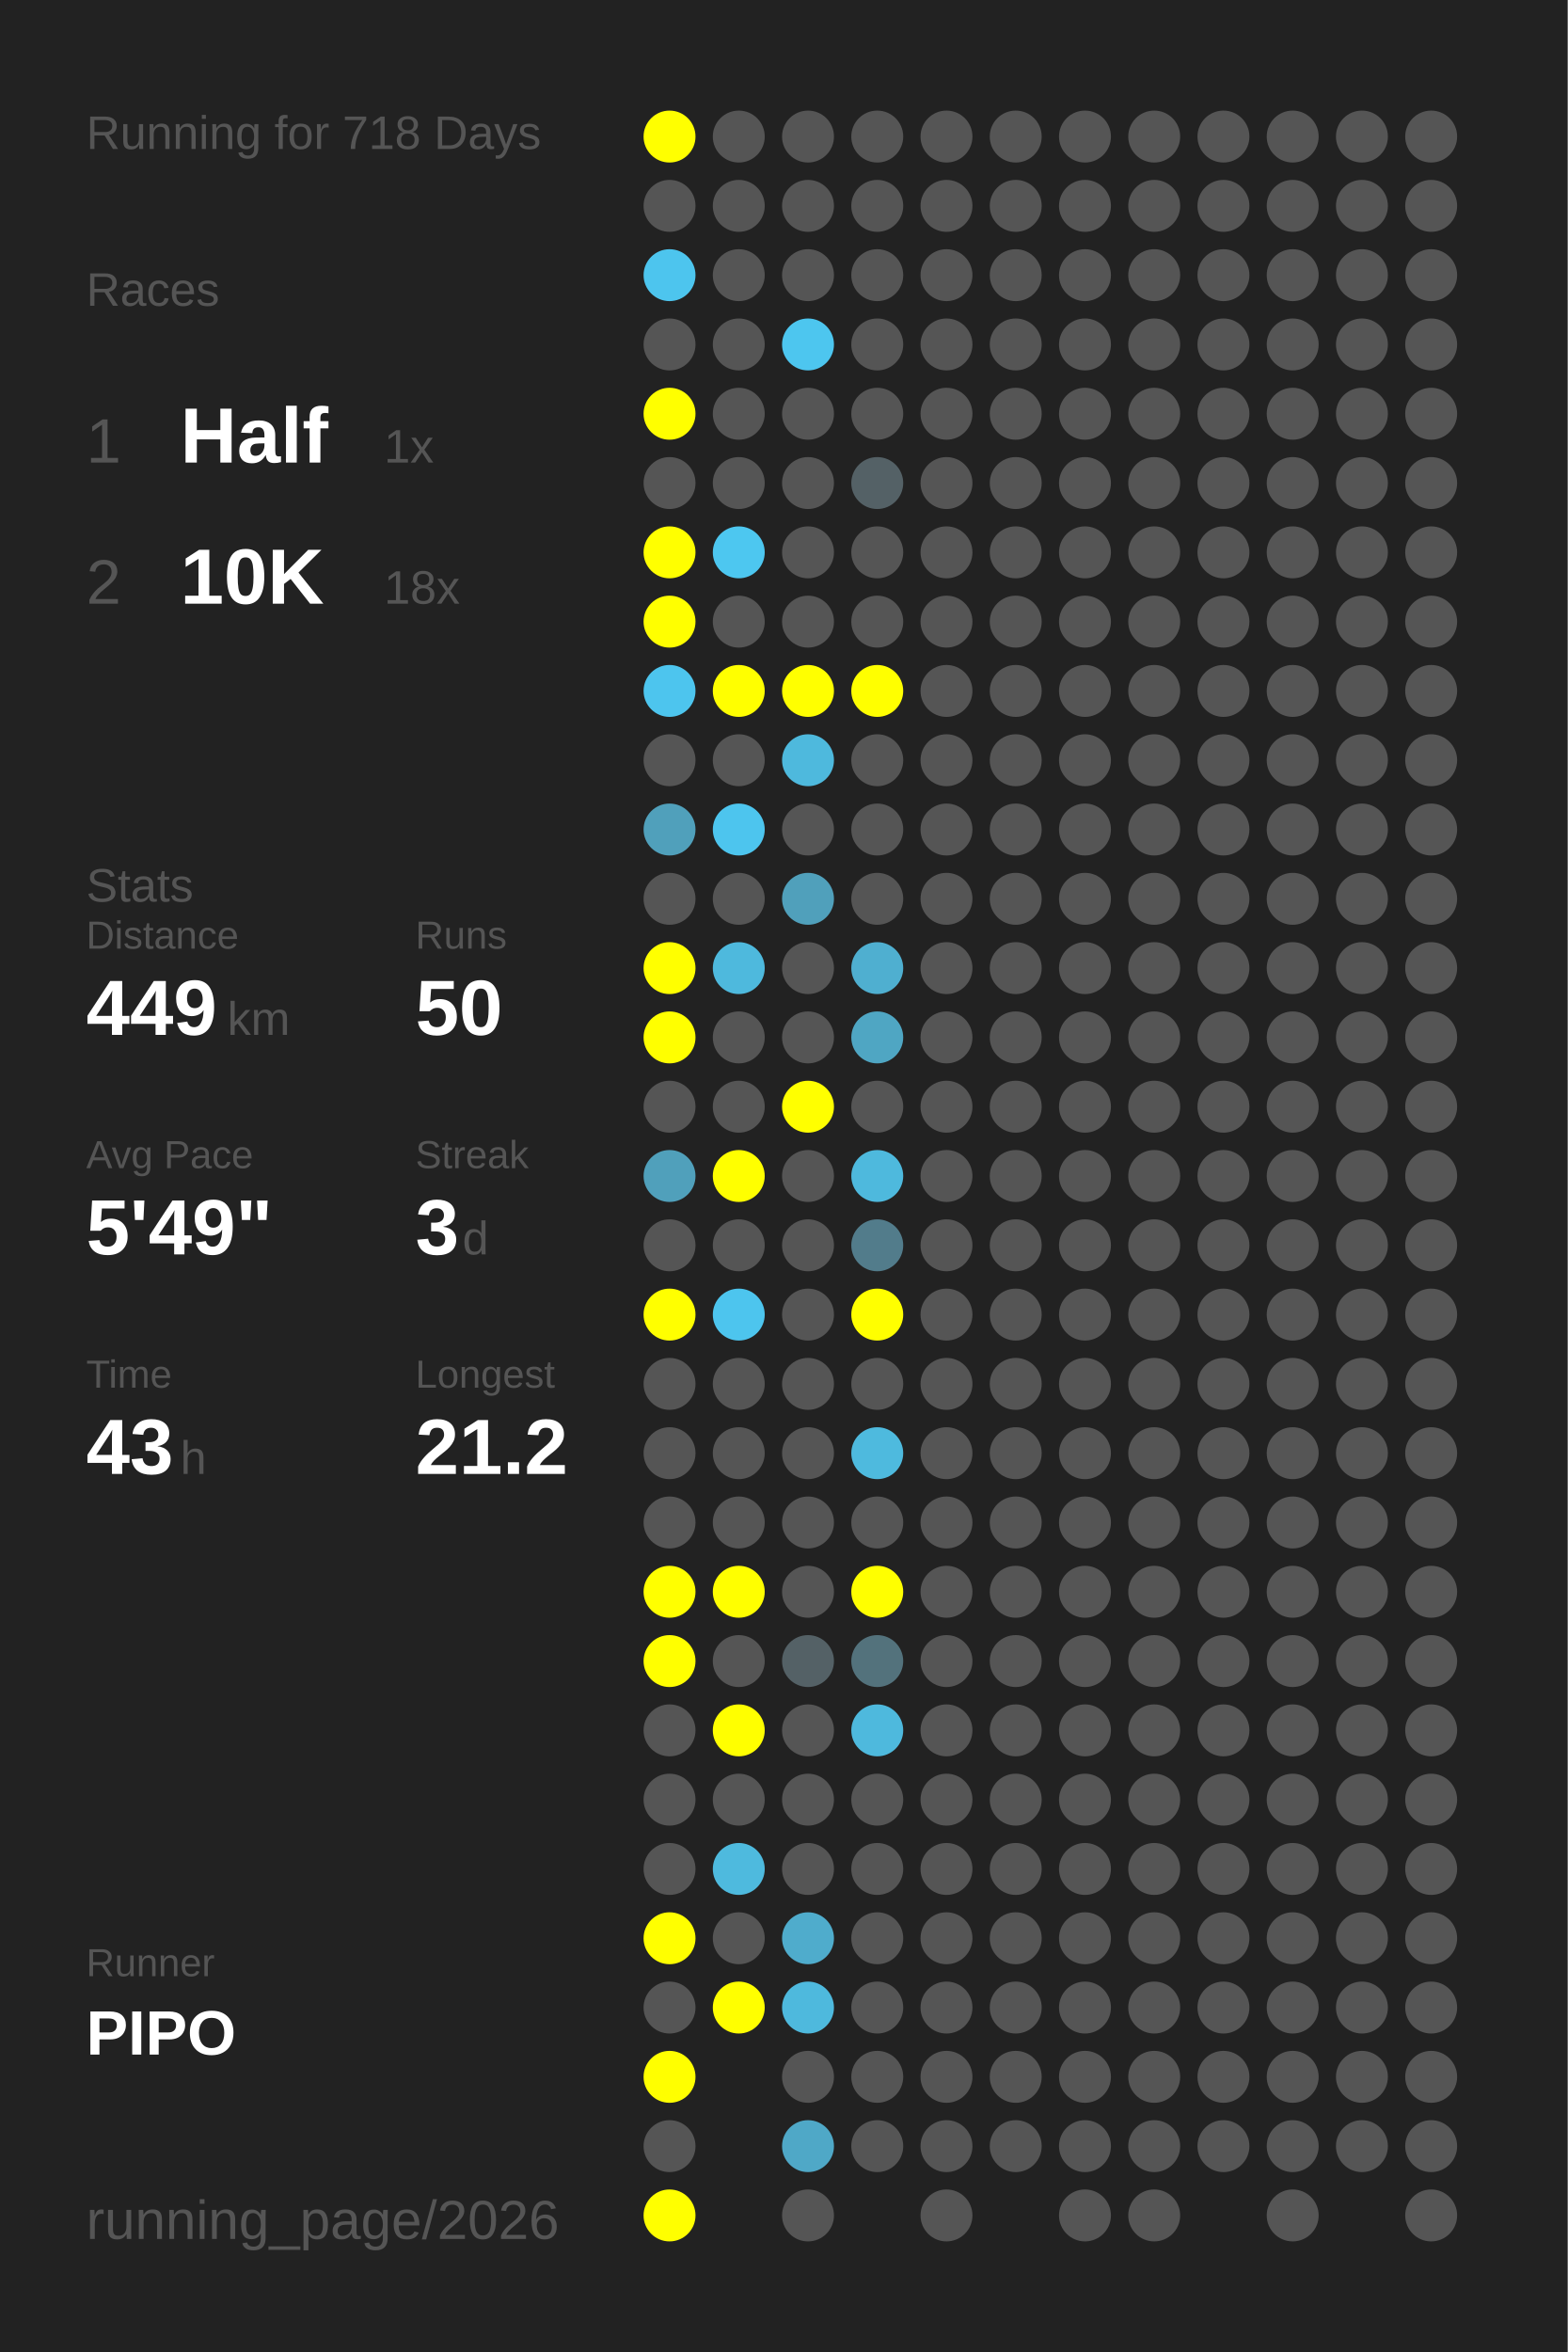
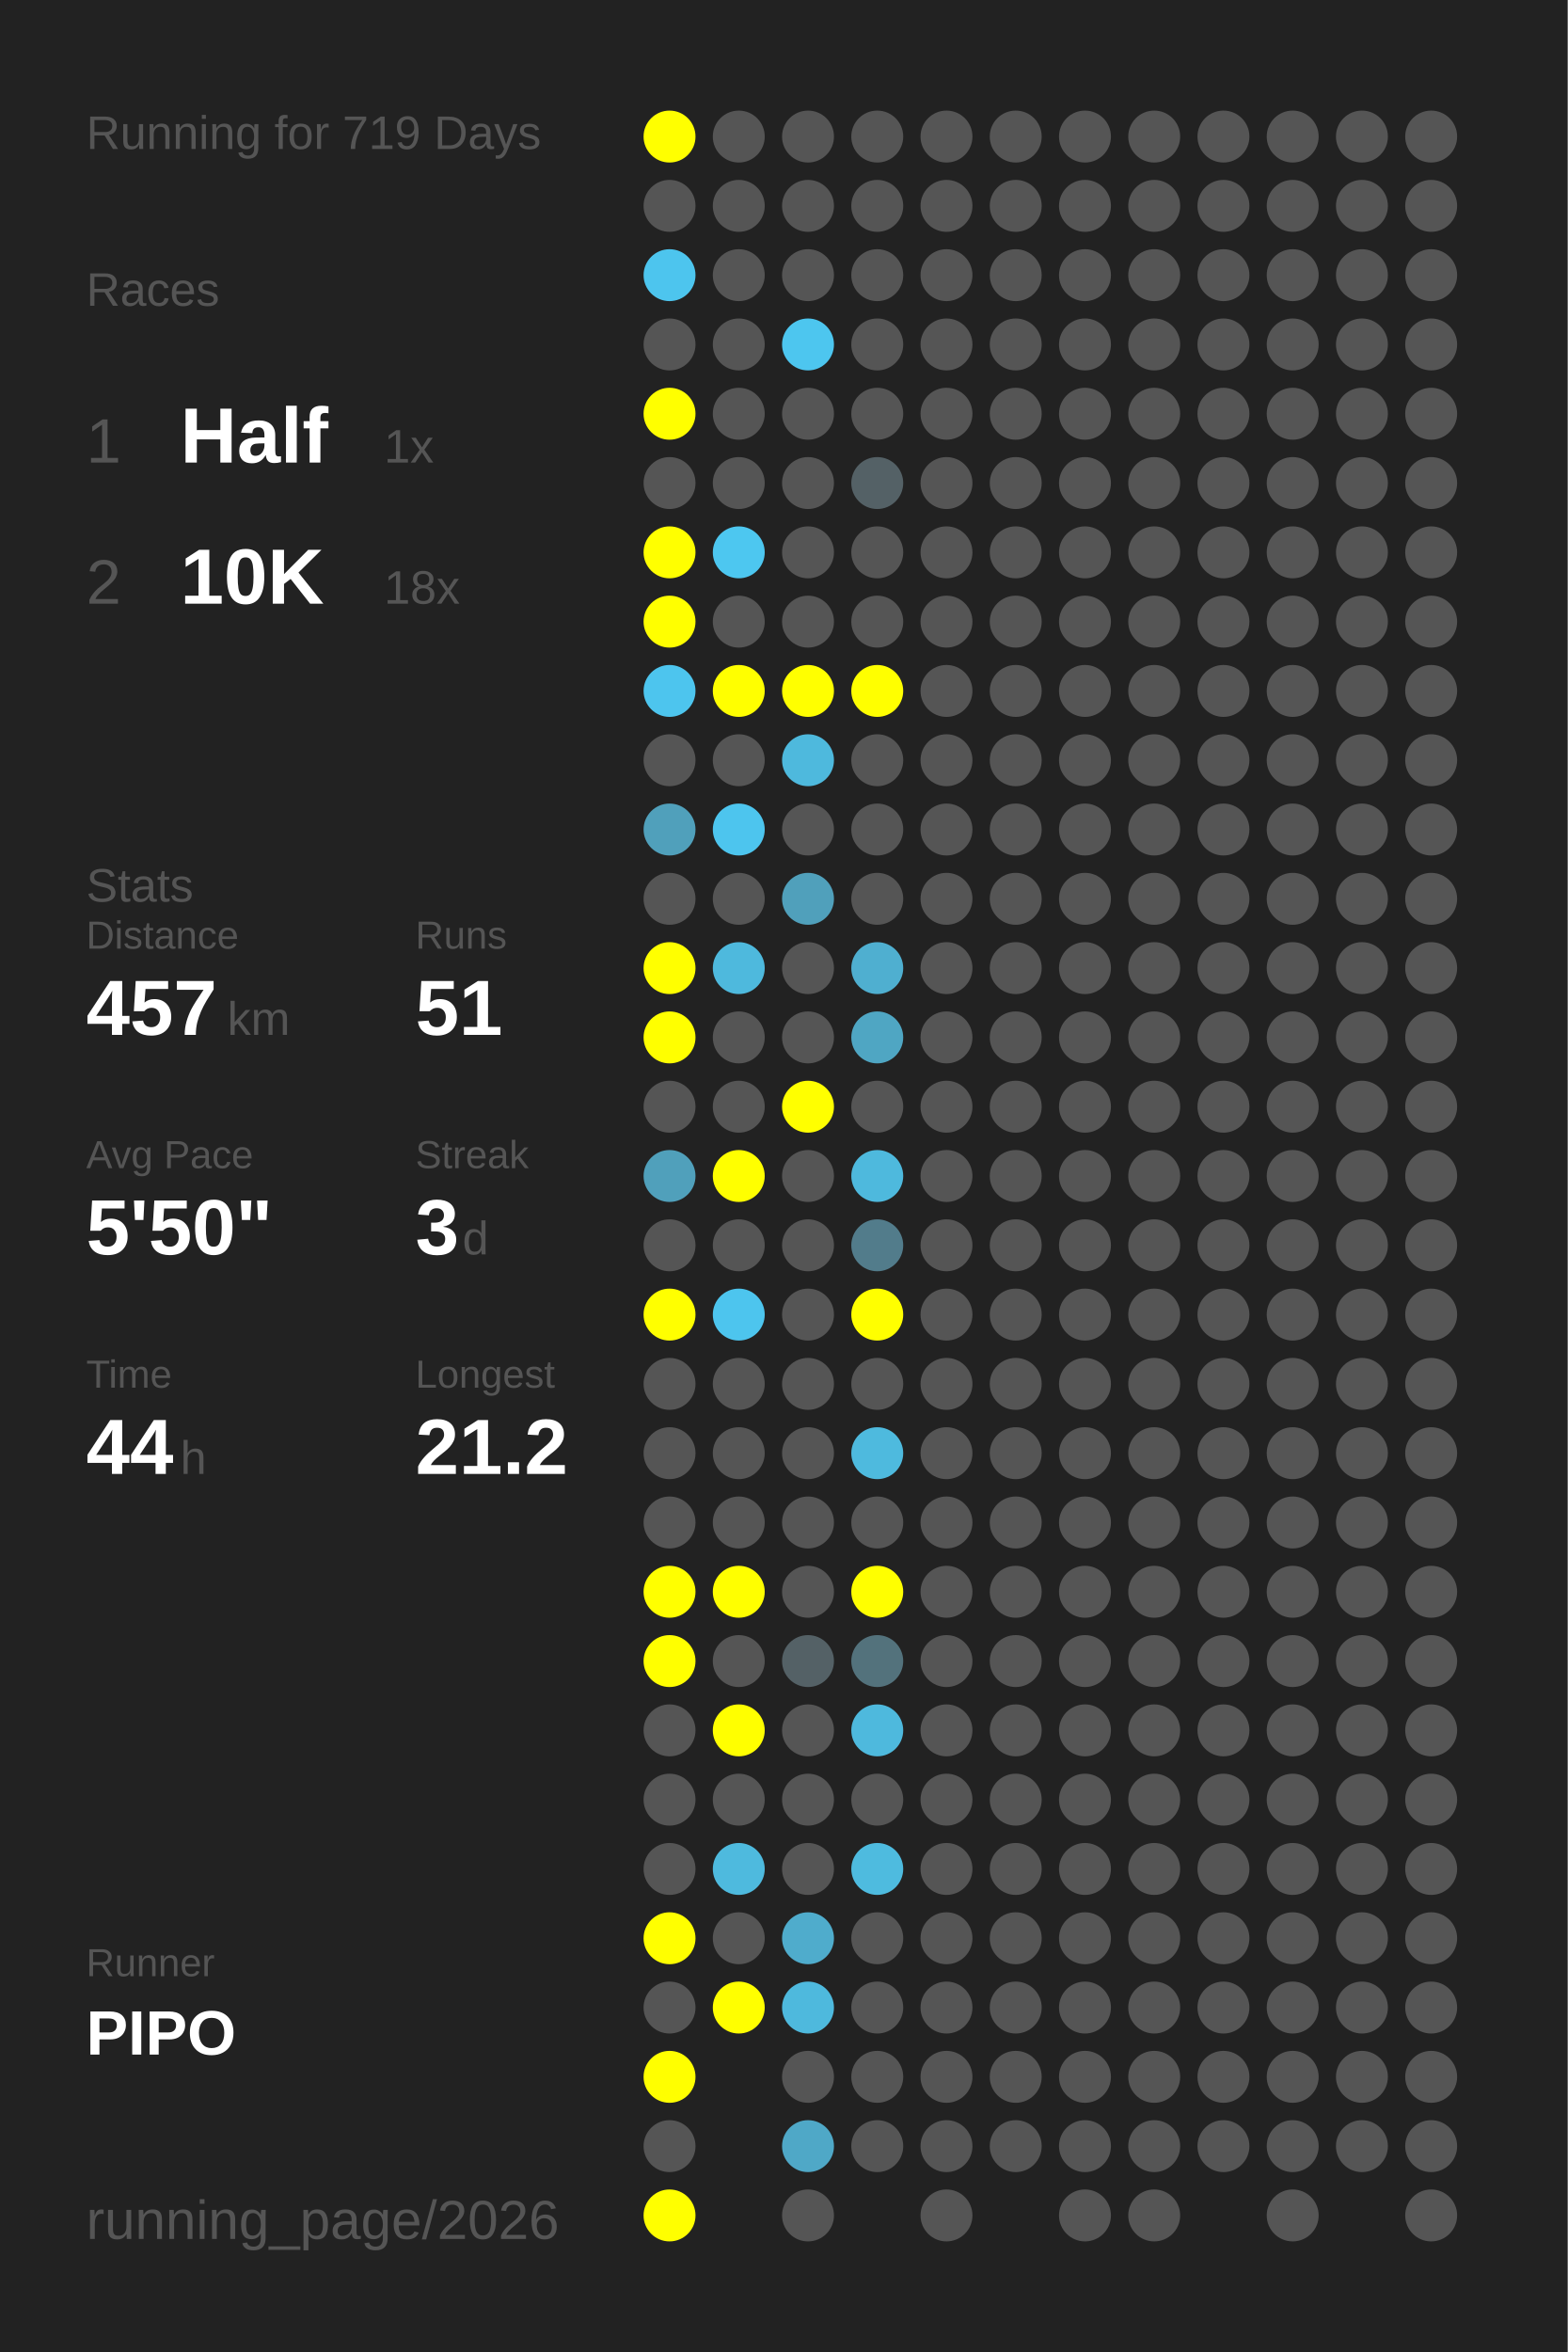
<svg xmlns="http://www.w3.org/2000/svg" baseProfile="full" height="300mm" version="1.1" viewBox="0,0,200,300" width="200mm">
  <defs />
  <rect fill="#222222" height="300" width="200" x="0" y="0" />
-   <text fill="#555555" style="font-size:6px; font-family:Arial;" x="11" y="19">Running for 718 Days</text>
+   <text fill="#555555" style="font-size:6px; font-family:Arial;" x="11" y="19">Running for 719 Days</text>
  <text fill="#555555" style="font-size:6px; font-family:Arial;" x="11" y="39">Races</text>
  <text fill="#555555" style="font-size:8px; font-family:Arial;" x="11" y="59">1</text>
  <text fill="#FFFFFF" style="font-size:10px; font-family:Arial; font-weight:bold;" x="23" y="59">Half</text>
  <text fill="#555555" style="font-size:6px; font-family:Arial;" x="49" y="59">1x</text>
  <text fill="#555555" style="font-size:8px; font-family:Arial;" x="11" y="77">2</text>
  <text fill="#FFFFFF" style="font-size:10px; font-family:Arial; font-weight:bold;" x="23" y="77">10K</text>
  <text fill="#555555" style="font-size:6px; font-family:Arial;" x="49" y="77">18x</text>
  <text fill="#555555" style="font-size:6px; font-family:Arial;" x="11" y="115">Stats</text>
  <text fill="#555555" style="font-size:5px; font-family:Arial;" x="11" y="121">Distance</text>
-   <text fill="#FFFFFF" style="font-size:10px; font-family:Arial; font-weight:bold;" x="11" y="132">449</text>
+   <text fill="#FFFFFF" style="font-size:10px; font-family:Arial; font-weight:bold;" x="11" y="132">457</text>
  <text fill="#555555" style="font-size:6px; font-family:Arial;" x="29" y="132">km</text>
  <text fill="#555555" style="font-size:5px; font-family:Arial;" x="53" y="121">Runs</text>
-   <text fill="#FFFFFF" style="font-size:10px; font-family:Arial; font-weight:bold;" x="53" y="132">50</text>
+   <text fill="#FFFFFF" style="font-size:10px; font-family:Arial; font-weight:bold;" x="53" y="132">51</text>
  <text fill="#555555" style="font-size:5px; font-family:Arial;" x="11" y="149">Avg Pace</text>
-   <text fill="#FFFFFF" style="font-size:10px; font-family:Arial; font-weight:bold;" x="11" y="160">5'49"</text>
+   <text fill="#FFFFFF" style="font-size:10px; font-family:Arial; font-weight:bold;" x="11" y="160">5'50"</text>
  <text fill="#555555" style="font-size:5px; font-family:Arial;" x="53" y="149">Streak</text>
  <text fill="#FFFFFF" style="font-size:10px; font-family:Arial; font-weight:bold;" x="53" y="160">3</text>
  <text fill="#555555" style="font-size:6px; font-family:Arial;" x="59" y="160">d</text>
  <text fill="#555555" style="font-size:5px; font-family:Arial;" x="11" y="177">Time</text>
-   <text fill="#FFFFFF" style="font-size:10px; font-family:Arial; font-weight:bold;" x="11" y="188">43</text>
+   <text fill="#FFFFFF" style="font-size:10px; font-family:Arial; font-weight:bold;" x="11" y="188">44</text>
  <text fill="#555555" style="font-size:6px; font-family:Arial;" x="23" y="188">h</text>
  <text fill="#555555" style="font-size:5px; font-family:Arial;" x="53" y="177">Longest</text>
  <text fill="#FFFFFF" style="font-size:10px; font-family:Arial; font-weight:bold;" x="53" y="188">21.2</text>
  <text fill="#555555" style="font-size:5px; font-family:Arial;" x="11" y="252.065">Runner</text>
  <text fill="#FFFFFF" style="font-size:8px; font-family:Arial; font-weight:bold;" x="11" y="262.065">PIPO</text>
  <text fill="#555555" style="font-size:7px; font-family:Arial;" x="11" y="285.581">running_page/2026</text>
  <circle cx="85.417" cy="17.419" fill="#FFFF00" r="3.312" />
  <circle cx="85.417" cy="26.258" fill="#555555" r="3.312" />
  <circle cx="85.417" cy="35.097" fill="#4dc5ee" r="3.312" />
  <circle cx="85.417" cy="43.935" fill="#555555" r="3.312" />
  <circle cx="85.417" cy="52.774" fill="#FFFF00" r="3.312" />
  <circle cx="85.417" cy="61.613" fill="#555555" r="3.312" />
  <circle cx="85.417" cy="70.452" fill="#FFFF00" r="3.312" />
  <circle cx="85.417" cy="79.29" fill="#FFFF00" r="3.312" />
  <circle cx="85.417" cy="88.129" fill="#4dc5ee" r="3.312" />
  <circle cx="85.417" cy="96.968" fill="#555555" r="3.312" />
  <circle cx="85.417" cy="105.806" fill="#50a0bb" r="3.312" />
  <circle cx="85.417" cy="114.645" fill="#555555" r="3.312" />
  <circle cx="85.417" cy="123.484" fill="#FFFF00" r="3.312" />
  <circle cx="85.417" cy="132.323" fill="#FFFF00" r="3.312" />
  <circle cx="85.417" cy="141.161" fill="#555555" r="3.312" />
  <circle cx="85.417" cy="150" fill="#50a0bb" r="3.312" />
  <circle cx="85.417" cy="158.839" fill="#555555" r="3.312" />
  <circle cx="85.417" cy="167.677" fill="#FFFF00" r="3.312" />
  <circle cx="85.417" cy="176.516" fill="#555555" r="3.312" />
  <circle cx="85.417" cy="185.355" fill="#555555" r="3.312" />
  <circle cx="85.417" cy="194.194" fill="#555555" r="3.312" />
  <circle cx="85.417" cy="203.032" fill="#FFFF00" r="3.312" />
  <circle cx="85.417" cy="211.871" fill="#FFFF00" r="3.312" />
  <circle cx="85.417" cy="220.71" fill="#555555" r="3.312" />
  <circle cx="85.417" cy="229.548" fill="#555555" r="3.312" />
  <circle cx="85.417" cy="238.387" fill="#555555" r="3.312" />
  <circle cx="85.417" cy="247.226" fill="#FFFF00" r="3.312" />
  <circle cx="85.417" cy="256.065" fill="#555555" r="3.312" />
  <circle cx="85.417" cy="264.903" fill="#FFFF00" r="3.312" />
  <circle cx="85.417" cy="273.742" fill="#555555" r="3.312" />
  <circle cx="85.417" cy="282.581" fill="#FFFF00" r="3.312" />
  <circle cx="94.25" cy="17.419" fill="#555555" r="3.312" />
  <circle cx="94.25" cy="26.258" fill="#555555" r="3.312" />
  <circle cx="94.25" cy="35.097" fill="#555555" r="3.312" />
  <circle cx="94.25" cy="43.935" fill="#555555" r="3.312" />
  <circle cx="94.25" cy="52.774" fill="#555555" r="3.312" />
  <circle cx="94.25" cy="61.613" fill="#555555" r="3.312" />
  <circle cx="94.25" cy="70.452" fill="#4dc7f0" r="3.312" />
  <circle cx="94.25" cy="79.29" fill="#555555" r="3.312" />
  <circle cx="94.25" cy="88.129" fill="#FFFF00" r="3.312" />
  <circle cx="94.25" cy="96.968" fill="#555555" r="3.312" />
  <circle cx="94.25" cy="105.806" fill="#4dc5ee" r="3.312" />
  <circle cx="94.25" cy="114.645" fill="#555555" r="3.312" />
  <circle cx="94.25" cy="123.484" fill="#4eb9dd" r="3.312" />
  <circle cx="94.25" cy="132.323" fill="#555555" r="3.312" />
  <circle cx="94.25" cy="141.161" fill="#555555" r="3.312" />
  <circle cx="94.25" cy="150" fill="#FFFF00" r="3.312" />
  <circle cx="94.25" cy="158.839" fill="#555555" r="3.312" />
  <circle cx="94.25" cy="167.677" fill="#4dc5ee" r="3.312" />
  <circle cx="94.25" cy="176.516" fill="#555555" r="3.312" />
  <circle cx="94.25" cy="185.355" fill="#555555" r="3.312" />
  <circle cx="94.25" cy="194.194" fill="#555555" r="3.312" />
  <circle cx="94.25" cy="203.032" fill="#FFFF00" r="3.312" />
  <circle cx="94.25" cy="211.871" fill="#555555" r="3.312" />
  <circle cx="94.25" cy="220.71" fill="#FFFF00" r="3.312" />
  <circle cx="94.25" cy="229.548" fill="#555555" r="3.312" />
  <circle cx="94.25" cy="238.387" fill="#4ebade" r="3.312" />
  <circle cx="94.25" cy="247.226" fill="#555555" r="3.312" />
  <circle cx="94.25" cy="256.065" fill="#FFFF00" r="3.312" />
  <circle cx="103.083" cy="17.419" fill="#555555" r="3.312" />
  <circle cx="103.083" cy="26.258" fill="#555555" r="3.312" />
  <circle cx="103.083" cy="35.097" fill="#555555" r="3.312" />
  <circle cx="103.083" cy="43.935" fill="#4dc6ef" r="3.312" />
  <circle cx="103.083" cy="52.774" fill="#555555" r="3.312" />
  <circle cx="103.083" cy="61.613" fill="#555555" r="3.312" />
  <circle cx="103.083" cy="70.452" fill="#555555" r="3.312" />
  <circle cx="103.083" cy="79.29" fill="#555555" r="3.312" />
  <circle cx="103.083" cy="88.129" fill="#FFFF00" r="3.312" />
  <circle cx="103.083" cy="96.968" fill="#4eb9dd" r="3.312" />
  <circle cx="103.083" cy="105.806" fill="#555555" r="3.312" />
  <circle cx="103.083" cy="114.645" fill="#50a0bb" r="3.312" />
  <circle cx="103.083" cy="123.484" fill="#555555" r="3.312" />
  <circle cx="103.083" cy="132.323" fill="#555555" r="3.312" />
  <circle cx="103.083" cy="141.161" fill="#FFFF00" r="3.312" />
  <circle cx="103.083" cy="150" fill="#555555" r="3.312" />
  <circle cx="103.083" cy="158.839" fill="#555555" r="3.312" />
  <circle cx="103.083" cy="167.677" fill="#555555" r="3.312" />
  <circle cx="103.083" cy="176.516" fill="#555555" r="3.312" />
  <circle cx="103.083" cy="185.355" fill="#555555" r="3.312" />
  <circle cx="103.083" cy="194.194" fill="#555555" r="3.312" />
  <circle cx="103.083" cy="203.032" fill="#555555" r="3.312" />
  <circle cx="103.083" cy="211.871" fill="#546166" r="3.312" />
  <circle cx="103.083" cy="220.71" fill="#555555" r="3.312" />
  <circle cx="103.083" cy="229.548" fill="#555555" r="3.312" />
  <circle cx="103.083" cy="238.387" fill="#555555" r="3.312" />
  <circle cx="103.083" cy="247.226" fill="#4faccc" r="3.312" />
  <circle cx="103.083" cy="256.065" fill="#4eb9dd" r="3.312" />
  <circle cx="103.083" cy="264.903" fill="#555555" r="3.312" />
  <circle cx="103.083" cy="273.742" fill="#4fa8c7" r="3.312" />
  <circle cx="103.083" cy="282.581" fill="#555555" r="3.312" />
  <circle cx="111.917" cy="17.419" fill="#555555" r="3.312" />
  <circle cx="111.917" cy="26.258" fill="#555555" r="3.312" />
  <circle cx="111.917" cy="35.097" fill="#555555" r="3.312" />
  <circle cx="111.917" cy="43.935" fill="#555555" r="3.312" />
  <circle cx="111.917" cy="52.774" fill="#555555" r="3.312" />
  <circle cx="111.917" cy="61.613" fill="#546166" r="3.312" />
  <circle cx="111.917" cy="70.452" fill="#555555" r="3.312" />
  <circle cx="111.917" cy="79.29" fill="#555555" r="3.312" />
  <circle cx="111.917" cy="88.129" fill="#FFFF00" r="3.312" />
  <circle cx="111.917" cy="96.968" fill="#555555" r="3.312" />
  <circle cx="111.917" cy="105.806" fill="#555555" r="3.312" />
  <circle cx="111.917" cy="114.645" fill="#555555" r="3.312" />
  <circle cx="111.917" cy="123.484" fill="#4fafd0" r="3.312" />
  <circle cx="111.917" cy="132.323" fill="#4fa6c3" r="3.312" />
  <circle cx="111.917" cy="141.161" fill="#555555" r="3.312" />
  <circle cx="111.917" cy="150" fill="#4eb9dd" r="3.312" />
  <circle cx="111.917" cy="158.839" fill="#527c8b" r="3.312" />
  <circle cx="111.917" cy="167.677" fill="#FFFF00" r="3.312" />
  <circle cx="111.917" cy="176.516" fill="#555555" r="3.312" />
  <circle cx="111.917" cy="185.355" fill="#4ebade" r="3.312" />
  <circle cx="111.917" cy="194.194" fill="#555555" r="3.312" />
  <circle cx="111.917" cy="203.032" fill="#FFFF00" r="3.312" />
  <circle cx="111.917" cy="211.871" fill="#53727c" r="3.312" />
  <circle cx="111.917" cy="220.71" fill="#4eb9dd" r="3.312" />
  <circle cx="111.917" cy="229.548" fill="#555555" r="3.312" />
-   <circle cx="111.917" cy="238.387" fill="#555555" r="3.312" />
+   <circle cx="111.917" cy="238.387" fill="#4ebbdf" r="3.312" />
  <circle cx="111.917" cy="247.226" fill="#555555" r="3.312" />
  <circle cx="111.917" cy="256.065" fill="#555555" r="3.312" />
  <circle cx="111.917" cy="264.903" fill="#555555" r="3.312" />
  <circle cx="111.917" cy="273.742" fill="#555555" r="3.312" />
  <circle cx="120.75" cy="17.419" fill="#555555" r="3.312" />
  <circle cx="120.75" cy="26.258" fill="#555555" r="3.312" />
  <circle cx="120.75" cy="35.097" fill="#555555" r="3.312" />
  <circle cx="120.75" cy="43.935" fill="#555555" r="3.312" />
  <circle cx="120.75" cy="52.774" fill="#555555" r="3.312" />
  <circle cx="120.75" cy="61.613" fill="#555555" r="3.312" />
  <circle cx="120.75" cy="70.452" fill="#555555" r="3.312" />
  <circle cx="120.75" cy="79.29" fill="#555555" r="3.312" />
  <circle cx="120.75" cy="88.129" fill="#555555" r="3.312" />
  <circle cx="120.75" cy="96.968" fill="#555555" r="3.312" />
  <circle cx="120.75" cy="105.806" fill="#555555" r="3.312" />
  <circle cx="120.75" cy="114.645" fill="#555555" r="3.312" />
  <circle cx="120.75" cy="123.484" fill="#555555" r="3.312" />
  <circle cx="120.75" cy="132.323" fill="#555555" r="3.312" />
  <circle cx="120.75" cy="141.161" fill="#555555" r="3.312" />
  <circle cx="120.75" cy="150" fill="#555555" r="3.312" />
  <circle cx="120.75" cy="158.839" fill="#555555" r="3.312" />
  <circle cx="120.75" cy="167.677" fill="#555555" r="3.312" />
  <circle cx="120.75" cy="176.516" fill="#555555" r="3.312" />
  <circle cx="120.75" cy="185.355" fill="#555555" r="3.312" />
  <circle cx="120.75" cy="194.194" fill="#555555" r="3.312" />
  <circle cx="120.75" cy="203.032" fill="#555555" r="3.312" />
  <circle cx="120.75" cy="211.871" fill="#555555" r="3.312" />
  <circle cx="120.75" cy="220.71" fill="#555555" r="3.312" />
  <circle cx="120.75" cy="229.548" fill="#555555" r="3.312" />
  <circle cx="120.75" cy="238.387" fill="#555555" r="3.312" />
  <circle cx="120.75" cy="247.226" fill="#555555" r="3.312" />
  <circle cx="120.75" cy="256.065" fill="#555555" r="3.312" />
  <circle cx="120.75" cy="264.903" fill="#555555" r="3.312" />
  <circle cx="120.75" cy="273.742" fill="#555555" r="3.312" />
  <circle cx="120.75" cy="282.581" fill="#555555" r="3.312" />
  <circle cx="129.583" cy="17.419" fill="#555555" r="3.312" />
  <circle cx="129.583" cy="26.258" fill="#555555" r="3.312" />
  <circle cx="129.583" cy="35.097" fill="#555555" r="3.312" />
  <circle cx="129.583" cy="43.935" fill="#555555" r="3.312" />
  <circle cx="129.583" cy="52.774" fill="#555555" r="3.312" />
  <circle cx="129.583" cy="61.613" fill="#555555" r="3.312" />
  <circle cx="129.583" cy="70.452" fill="#555555" r="3.312" />
  <circle cx="129.583" cy="79.29" fill="#555555" r="3.312" />
  <circle cx="129.583" cy="88.129" fill="#555555" r="3.312" />
  <circle cx="129.583" cy="96.968" fill="#555555" r="3.312" />
  <circle cx="129.583" cy="105.806" fill="#555555" r="3.312" />
  <circle cx="129.583" cy="114.645" fill="#555555" r="3.312" />
  <circle cx="129.583" cy="123.484" fill="#555555" r="3.312" />
  <circle cx="129.583" cy="132.323" fill="#555555" r="3.312" />
  <circle cx="129.583" cy="141.161" fill="#555555" r="3.312" />
  <circle cx="129.583" cy="150" fill="#555555" r="3.312" />
  <circle cx="129.583" cy="158.839" fill="#555555" r="3.312" />
  <circle cx="129.583" cy="167.677" fill="#555555" r="3.312" />
  <circle cx="129.583" cy="176.516" fill="#555555" r="3.312" />
  <circle cx="129.583" cy="185.355" fill="#555555" r="3.312" />
  <circle cx="129.583" cy="194.194" fill="#555555" r="3.312" />
  <circle cx="129.583" cy="203.032" fill="#555555" r="3.312" />
  <circle cx="129.583" cy="211.871" fill="#555555" r="3.312" />
  <circle cx="129.583" cy="220.71" fill="#555555" r="3.312" />
  <circle cx="129.583" cy="229.548" fill="#555555" r="3.312" />
  <circle cx="129.583" cy="238.387" fill="#555555" r="3.312" />
  <circle cx="129.583" cy="247.226" fill="#555555" r="3.312" />
  <circle cx="129.583" cy="256.065" fill="#555555" r="3.312" />
  <circle cx="129.583" cy="264.903" fill="#555555" r="3.312" />
  <circle cx="129.583" cy="273.742" fill="#555555" r="3.312" />
  <circle cx="138.417" cy="17.419" fill="#555555" r="3.312" />
  <circle cx="138.417" cy="26.258" fill="#555555" r="3.312" />
  <circle cx="138.417" cy="35.097" fill="#555555" r="3.312" />
  <circle cx="138.417" cy="43.935" fill="#555555" r="3.312" />
  <circle cx="138.417" cy="52.774" fill="#555555" r="3.312" />
  <circle cx="138.417" cy="61.613" fill="#555555" r="3.312" />
  <circle cx="138.417" cy="70.452" fill="#555555" r="3.312" />
  <circle cx="138.417" cy="79.29" fill="#555555" r="3.312" />
  <circle cx="138.417" cy="88.129" fill="#555555" r="3.312" />
  <circle cx="138.417" cy="96.968" fill="#555555" r="3.312" />
  <circle cx="138.417" cy="105.806" fill="#555555" r="3.312" />
  <circle cx="138.417" cy="114.645" fill="#555555" r="3.312" />
  <circle cx="138.417" cy="123.484" fill="#555555" r="3.312" />
  <circle cx="138.417" cy="132.323" fill="#555555" r="3.312" />
  <circle cx="138.417" cy="141.161" fill="#555555" r="3.312" />
  <circle cx="138.417" cy="150" fill="#555555" r="3.312" />
  <circle cx="138.417" cy="158.839" fill="#555555" r="3.312" />
  <circle cx="138.417" cy="167.677" fill="#555555" r="3.312" />
  <circle cx="138.417" cy="176.516" fill="#555555" r="3.312" />
  <circle cx="138.417" cy="185.355" fill="#555555" r="3.312" />
  <circle cx="138.417" cy="194.194" fill="#555555" r="3.312" />
  <circle cx="138.417" cy="203.032" fill="#555555" r="3.312" />
  <circle cx="138.417" cy="211.871" fill="#555555" r="3.312" />
  <circle cx="138.417" cy="220.71" fill="#555555" r="3.312" />
  <circle cx="138.417" cy="229.548" fill="#555555" r="3.312" />
  <circle cx="138.417" cy="238.387" fill="#555555" r="3.312" />
  <circle cx="138.417" cy="247.226" fill="#555555" r="3.312" />
  <circle cx="138.417" cy="256.065" fill="#555555" r="3.312" />
  <circle cx="138.417" cy="264.903" fill="#555555" r="3.312" />
  <circle cx="138.417" cy="273.742" fill="#555555" r="3.312" />
  <circle cx="138.417" cy="282.581" fill="#555555" r="3.312" />
  <circle cx="147.25" cy="17.419" fill="#555555" r="3.312" />
  <circle cx="147.25" cy="26.258" fill="#555555" r="3.312" />
  <circle cx="147.25" cy="35.097" fill="#555555" r="3.312" />
  <circle cx="147.25" cy="43.935" fill="#555555" r="3.312" />
  <circle cx="147.25" cy="52.774" fill="#555555" r="3.312" />
  <circle cx="147.25" cy="61.613" fill="#555555" r="3.312" />
  <circle cx="147.25" cy="70.452" fill="#555555" r="3.312" />
  <circle cx="147.25" cy="79.29" fill="#555555" r="3.312" />
  <circle cx="147.25" cy="88.129" fill="#555555" r="3.312" />
  <circle cx="147.25" cy="96.968" fill="#555555" r="3.312" />
  <circle cx="147.25" cy="105.806" fill="#555555" r="3.312" />
  <circle cx="147.25" cy="114.645" fill="#555555" r="3.312" />
  <circle cx="147.25" cy="123.484" fill="#555555" r="3.312" />
  <circle cx="147.25" cy="132.323" fill="#555555" r="3.312" />
  <circle cx="147.25" cy="141.161" fill="#555555" r="3.312" />
  <circle cx="147.25" cy="150" fill="#555555" r="3.312" />
  <circle cx="147.25" cy="158.839" fill="#555555" r="3.312" />
  <circle cx="147.25" cy="167.677" fill="#555555" r="3.312" />
  <circle cx="147.25" cy="176.516" fill="#555555" r="3.312" />
  <circle cx="147.25" cy="185.355" fill="#555555" r="3.312" />
  <circle cx="147.25" cy="194.194" fill="#555555" r="3.312" />
  <circle cx="147.25" cy="203.032" fill="#555555" r="3.312" />
  <circle cx="147.25" cy="211.871" fill="#555555" r="3.312" />
  <circle cx="147.25" cy="220.71" fill="#555555" r="3.312" />
  <circle cx="147.25" cy="229.548" fill="#555555" r="3.312" />
  <circle cx="147.25" cy="238.387" fill="#555555" r="3.312" />
  <circle cx="147.25" cy="247.226" fill="#555555" r="3.312" />
  <circle cx="147.25" cy="256.065" fill="#555555" r="3.312" />
  <circle cx="147.25" cy="264.903" fill="#555555" r="3.312" />
  <circle cx="147.25" cy="273.742" fill="#555555" r="3.312" />
  <circle cx="147.25" cy="282.581" fill="#555555" r="3.312" />
  <circle cx="156.083" cy="17.419" fill="#555555" r="3.312" />
  <circle cx="156.083" cy="26.258" fill="#555555" r="3.312" />
  <circle cx="156.083" cy="35.097" fill="#555555" r="3.312" />
  <circle cx="156.083" cy="43.935" fill="#555555" r="3.312" />
  <circle cx="156.083" cy="52.774" fill="#555555" r="3.312" />
  <circle cx="156.083" cy="61.613" fill="#555555" r="3.312" />
  <circle cx="156.083" cy="70.452" fill="#555555" r="3.312" />
  <circle cx="156.083" cy="79.29" fill="#555555" r="3.312" />
  <circle cx="156.083" cy="88.129" fill="#555555" r="3.312" />
  <circle cx="156.083" cy="96.968" fill="#555555" r="3.312" />
  <circle cx="156.083" cy="105.806" fill="#555555" r="3.312" />
  <circle cx="156.083" cy="114.645" fill="#555555" r="3.312" />
  <circle cx="156.083" cy="123.484" fill="#555555" r="3.312" />
  <circle cx="156.083" cy="132.323" fill="#555555" r="3.312" />
  <circle cx="156.083" cy="141.161" fill="#555555" r="3.312" />
  <circle cx="156.083" cy="150" fill="#555555" r="3.312" />
  <circle cx="156.083" cy="158.839" fill="#555555" r="3.312" />
  <circle cx="156.083" cy="167.677" fill="#555555" r="3.312" />
  <circle cx="156.083" cy="176.516" fill="#555555" r="3.312" />
  <circle cx="156.083" cy="185.355" fill="#555555" r="3.312" />
  <circle cx="156.083" cy="194.194" fill="#555555" r="3.312" />
  <circle cx="156.083" cy="203.032" fill="#555555" r="3.312" />
  <circle cx="156.083" cy="211.871" fill="#555555" r="3.312" />
  <circle cx="156.083" cy="220.71" fill="#555555" r="3.312" />
  <circle cx="156.083" cy="229.548" fill="#555555" r="3.312" />
  <circle cx="156.083" cy="238.387" fill="#555555" r="3.312" />
  <circle cx="156.083" cy="247.226" fill="#555555" r="3.312" />
  <circle cx="156.083" cy="256.065" fill="#555555" r="3.312" />
  <circle cx="156.083" cy="264.903" fill="#555555" r="3.312" />
  <circle cx="156.083" cy="273.742" fill="#555555" r="3.312" />
  <circle cx="164.917" cy="17.419" fill="#555555" r="3.312" />
  <circle cx="164.917" cy="26.258" fill="#555555" r="3.312" />
  <circle cx="164.917" cy="35.097" fill="#555555" r="3.312" />
  <circle cx="164.917" cy="43.935" fill="#555555" r="3.312" />
  <circle cx="164.917" cy="52.774" fill="#555555" r="3.312" />
  <circle cx="164.917" cy="61.613" fill="#555555" r="3.312" />
  <circle cx="164.917" cy="70.452" fill="#555555" r="3.312" />
  <circle cx="164.917" cy="79.29" fill="#555555" r="3.312" />
  <circle cx="164.917" cy="88.129" fill="#555555" r="3.312" />
  <circle cx="164.917" cy="96.968" fill="#555555" r="3.312" />
  <circle cx="164.917" cy="105.806" fill="#555555" r="3.312" />
  <circle cx="164.917" cy="114.645" fill="#555555" r="3.312" />
  <circle cx="164.917" cy="123.484" fill="#555555" r="3.312" />
  <circle cx="164.917" cy="132.323" fill="#555555" r="3.312" />
  <circle cx="164.917" cy="141.161" fill="#555555" r="3.312" />
  <circle cx="164.917" cy="150" fill="#555555" r="3.312" />
  <circle cx="164.917" cy="158.839" fill="#555555" r="3.312" />
  <circle cx="164.917" cy="167.677" fill="#555555" r="3.312" />
  <circle cx="164.917" cy="176.516" fill="#555555" r="3.312" />
  <circle cx="164.917" cy="185.355" fill="#555555" r="3.312" />
  <circle cx="164.917" cy="194.194" fill="#555555" r="3.312" />
  <circle cx="164.917" cy="203.032" fill="#555555" r="3.312" />
  <circle cx="164.917" cy="211.871" fill="#555555" r="3.312" />
  <circle cx="164.917" cy="220.71" fill="#555555" r="3.312" />
  <circle cx="164.917" cy="229.548" fill="#555555" r="3.312" />
  <circle cx="164.917" cy="238.387" fill="#555555" r="3.312" />
  <circle cx="164.917" cy="247.226" fill="#555555" r="3.312" />
  <circle cx="164.917" cy="256.065" fill="#555555" r="3.312" />
  <circle cx="164.917" cy="264.903" fill="#555555" r="3.312" />
  <circle cx="164.917" cy="273.742" fill="#555555" r="3.312" />
  <circle cx="164.917" cy="282.581" fill="#555555" r="3.312" />
  <circle cx="173.75" cy="17.419" fill="#555555" r="3.312" />
  <circle cx="173.75" cy="26.258" fill="#555555" r="3.312" />
  <circle cx="173.75" cy="35.097" fill="#555555" r="3.312" />
  <circle cx="173.75" cy="43.935" fill="#555555" r="3.312" />
  <circle cx="173.75" cy="52.774" fill="#555555" r="3.312" />
  <circle cx="173.75" cy="61.613" fill="#555555" r="3.312" />
  <circle cx="173.75" cy="70.452" fill="#555555" r="3.312" />
  <circle cx="173.75" cy="79.29" fill="#555555" r="3.312" />
  <circle cx="173.75" cy="88.129" fill="#555555" r="3.312" />
  <circle cx="173.75" cy="96.968" fill="#555555" r="3.312" />
  <circle cx="173.75" cy="105.806" fill="#555555" r="3.312" />
  <circle cx="173.75" cy="114.645" fill="#555555" r="3.312" />
  <circle cx="173.75" cy="123.484" fill="#555555" r="3.312" />
  <circle cx="173.75" cy="132.323" fill="#555555" r="3.312" />
  <circle cx="173.75" cy="141.161" fill="#555555" r="3.312" />
  <circle cx="173.75" cy="150" fill="#555555" r="3.312" />
  <circle cx="173.75" cy="158.839" fill="#555555" r="3.312" />
  <circle cx="173.75" cy="167.677" fill="#555555" r="3.312" />
  <circle cx="173.75" cy="176.516" fill="#555555" r="3.312" />
  <circle cx="173.75" cy="185.355" fill="#555555" r="3.312" />
  <circle cx="173.75" cy="194.194" fill="#555555" r="3.312" />
  <circle cx="173.75" cy="203.032" fill="#555555" r="3.312" />
  <circle cx="173.75" cy="211.871" fill="#555555" r="3.312" />
  <circle cx="173.75" cy="220.71" fill="#555555" r="3.312" />
  <circle cx="173.75" cy="229.548" fill="#555555" r="3.312" />
  <circle cx="173.75" cy="238.387" fill="#555555" r="3.312" />
  <circle cx="173.75" cy="247.226" fill="#555555" r="3.312" />
  <circle cx="173.75" cy="256.065" fill="#555555" r="3.312" />
  <circle cx="173.75" cy="264.903" fill="#555555" r="3.312" />
  <circle cx="173.75" cy="273.742" fill="#555555" r="3.312" />
  <circle cx="182.583" cy="17.419" fill="#555555" r="3.312" />
  <circle cx="182.583" cy="26.258" fill="#555555" r="3.312" />
  <circle cx="182.583" cy="35.097" fill="#555555" r="3.312" />
  <circle cx="182.583" cy="43.935" fill="#555555" r="3.312" />
  <circle cx="182.583" cy="52.774" fill="#555555" r="3.312" />
  <circle cx="182.583" cy="61.613" fill="#555555" r="3.312" />
  <circle cx="182.583" cy="70.452" fill="#555555" r="3.312" />
  <circle cx="182.583" cy="79.29" fill="#555555" r="3.312" />
  <circle cx="182.583" cy="88.129" fill="#555555" r="3.312" />
  <circle cx="182.583" cy="96.968" fill="#555555" r="3.312" />
  <circle cx="182.583" cy="105.806" fill="#555555" r="3.312" />
  <circle cx="182.583" cy="114.645" fill="#555555" r="3.312" />
  <circle cx="182.583" cy="123.484" fill="#555555" r="3.312" />
  <circle cx="182.583" cy="132.323" fill="#555555" r="3.312" />
  <circle cx="182.583" cy="141.161" fill="#555555" r="3.312" />
  <circle cx="182.583" cy="150" fill="#555555" r="3.312" />
  <circle cx="182.583" cy="158.839" fill="#555555" r="3.312" />
  <circle cx="182.583" cy="167.677" fill="#555555" r="3.312" />
  <circle cx="182.583" cy="176.516" fill="#555555" r="3.312" />
  <circle cx="182.583" cy="185.355" fill="#555555" r="3.312" />
  <circle cx="182.583" cy="194.194" fill="#555555" r="3.312" />
  <circle cx="182.583" cy="203.032" fill="#555555" r="3.312" />
  <circle cx="182.583" cy="211.871" fill="#555555" r="3.312" />
  <circle cx="182.583" cy="220.71" fill="#555555" r="3.312" />
  <circle cx="182.583" cy="229.548" fill="#555555" r="3.312" />
  <circle cx="182.583" cy="238.387" fill="#555555" r="3.312" />
  <circle cx="182.583" cy="247.226" fill="#555555" r="3.312" />
  <circle cx="182.583" cy="256.065" fill="#555555" r="3.312" />
  <circle cx="182.583" cy="264.903" fill="#555555" r="3.312" />
  <circle cx="182.583" cy="273.742" fill="#555555" r="3.312" />
  <circle cx="182.583" cy="282.581" fill="#555555" r="3.312" />
</svg>
